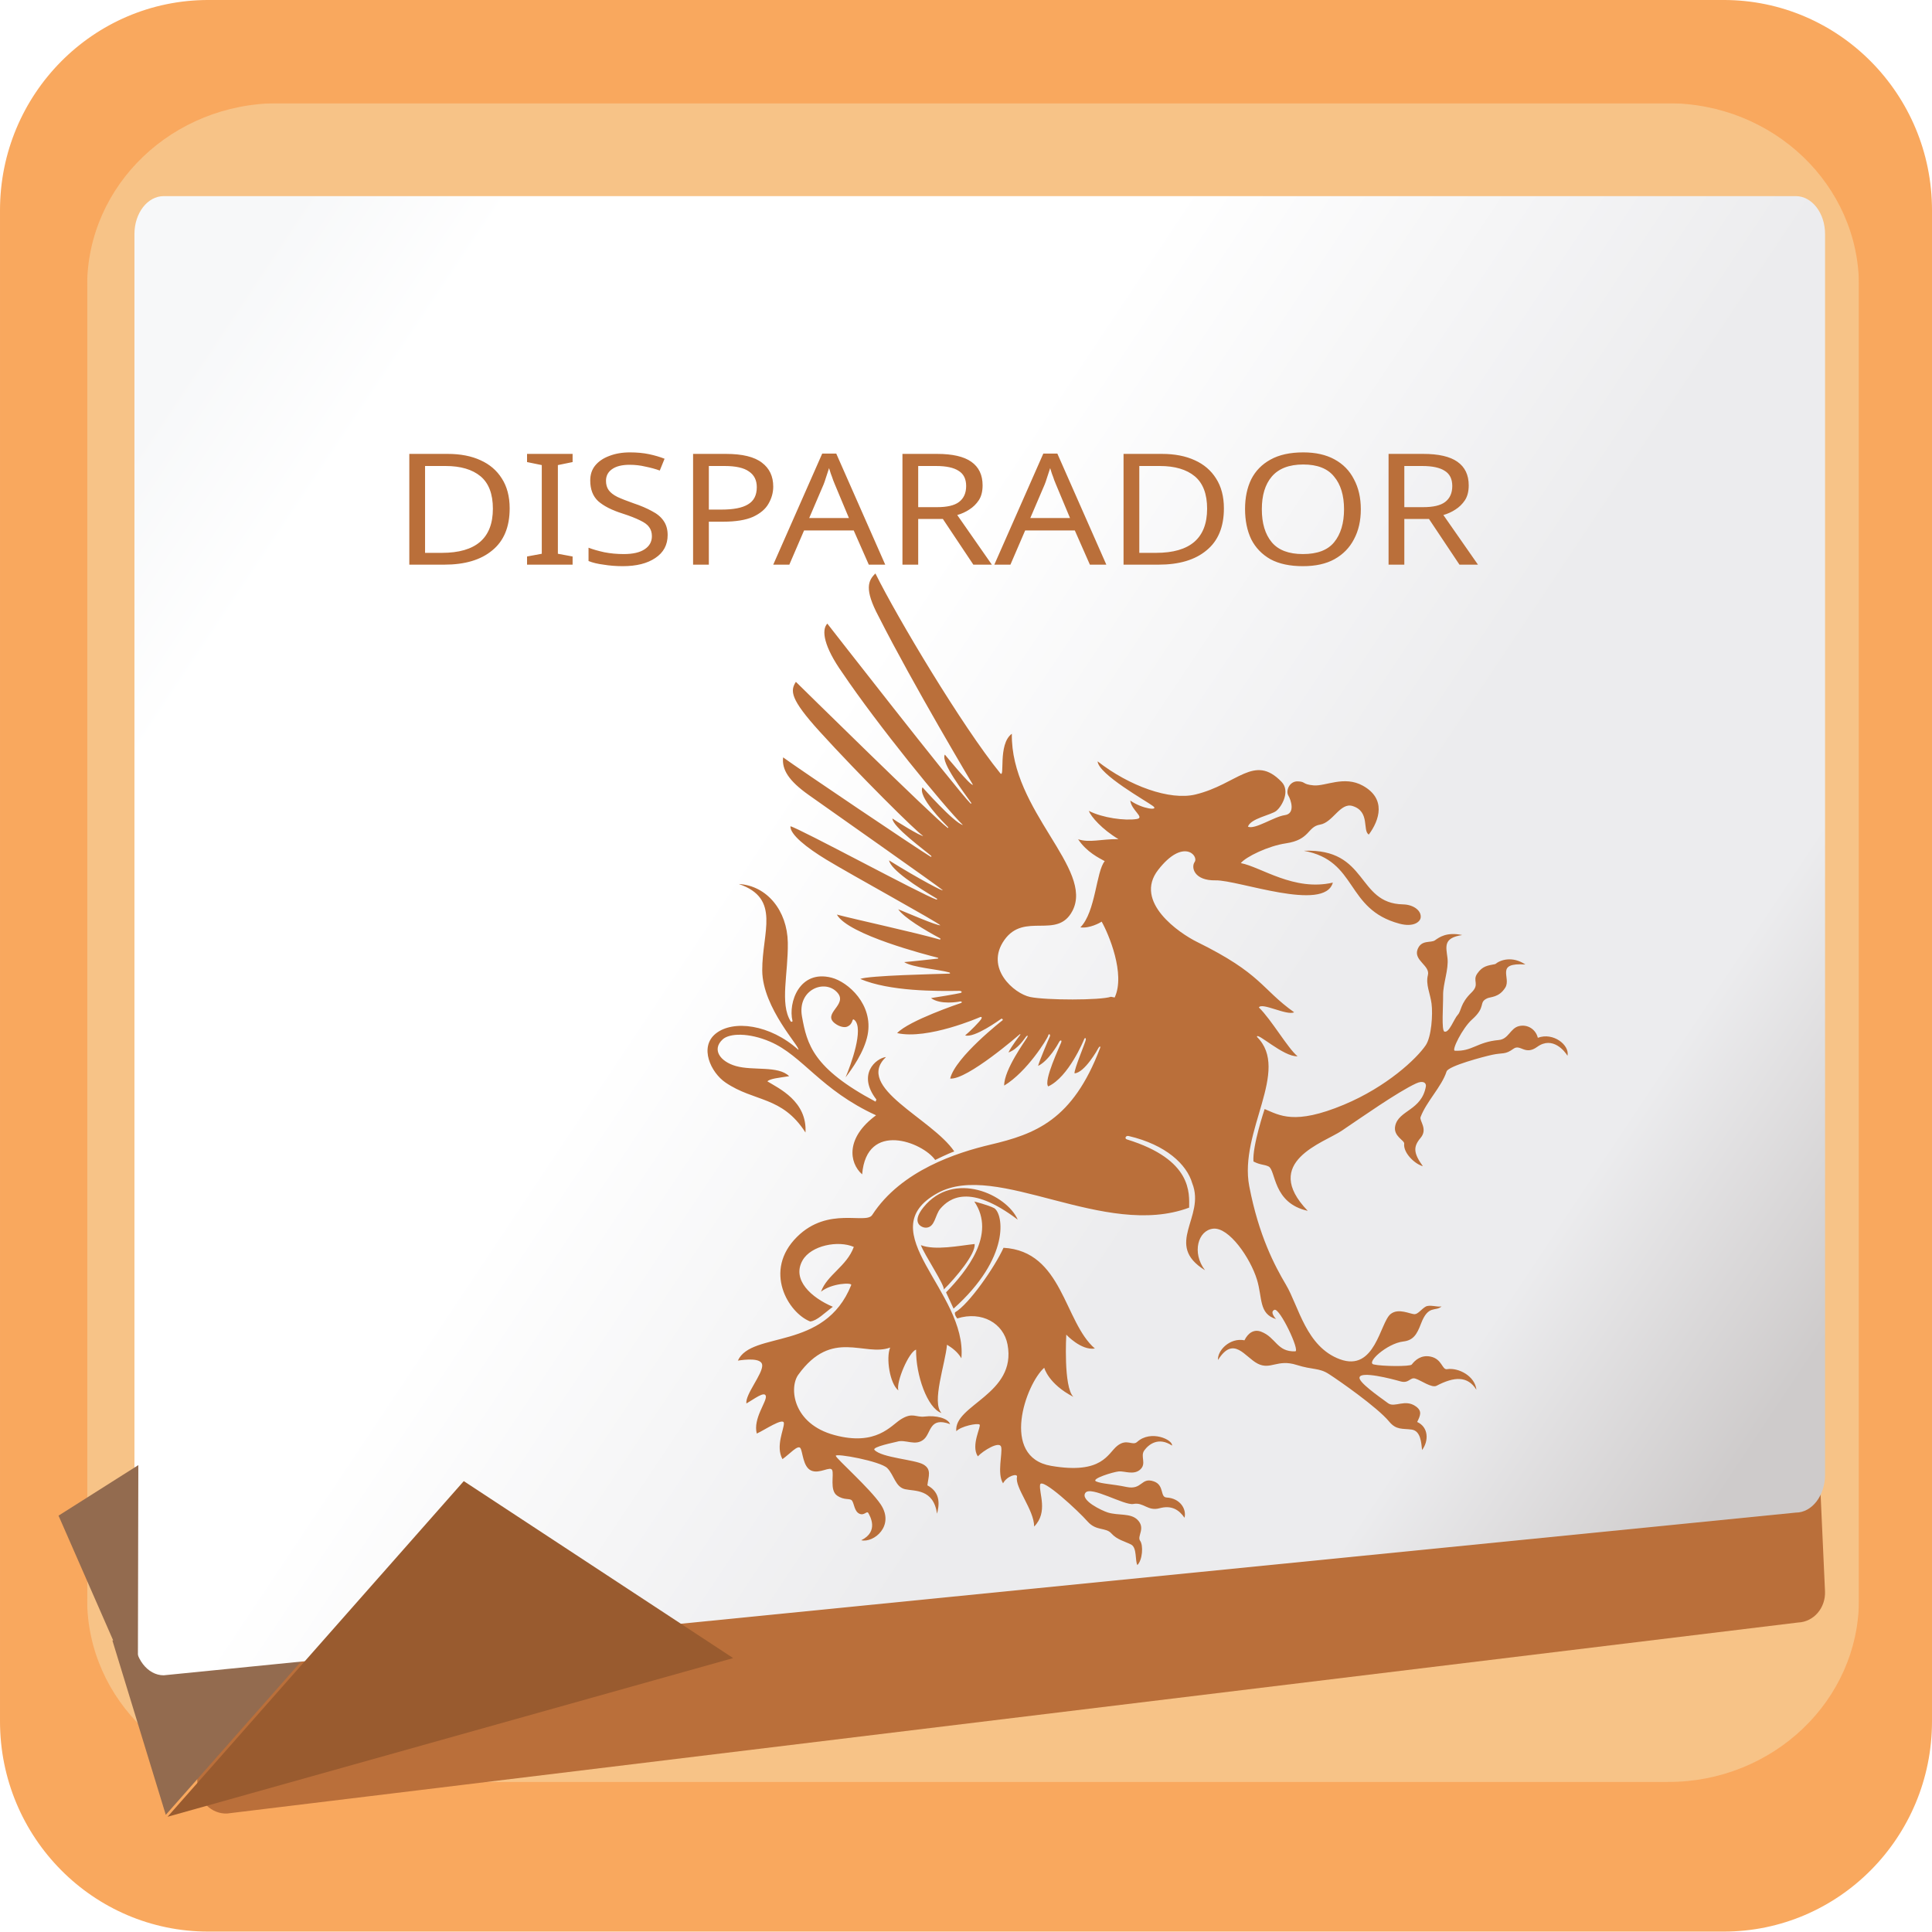
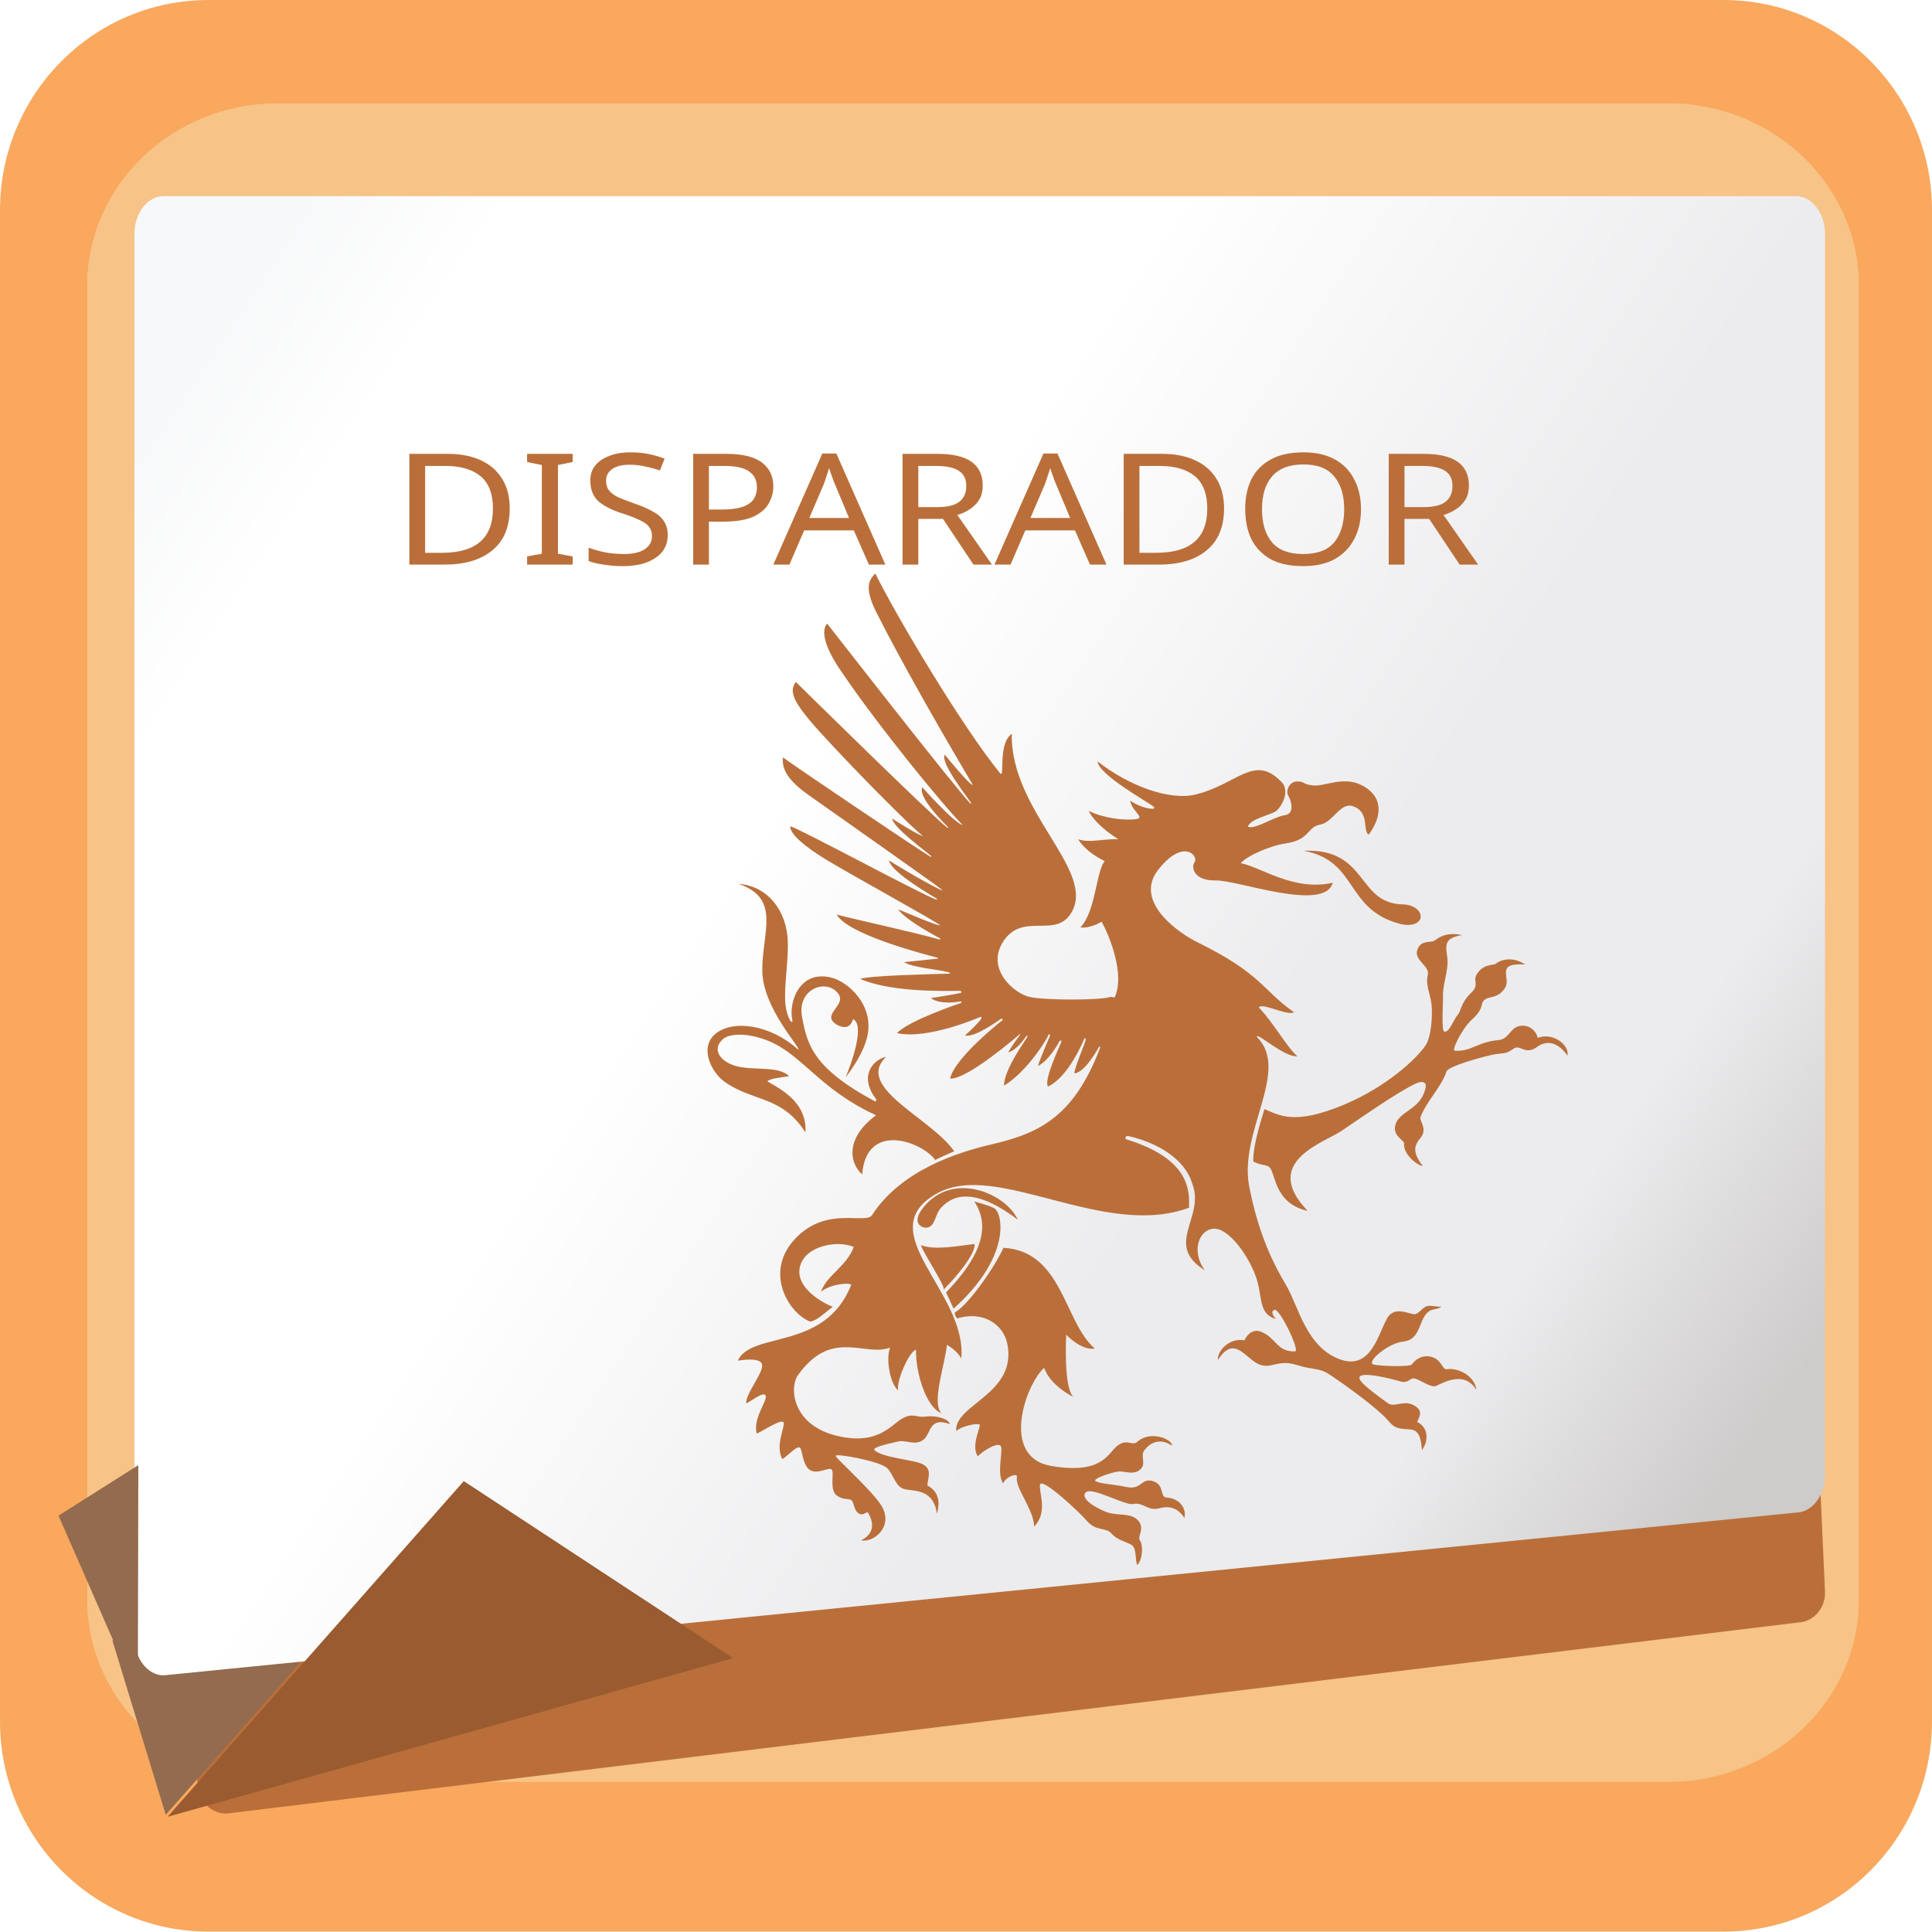
- <svg xmlns="http://www.w3.org/2000/svg" id="svg2" version="1.1" xml:space="preserve" width="117.204" height="117.204" viewBox="0 0 117.204 117.204">
-   <defs id="defs6">
-     <clipPath clipPathUnits="userSpaceOnUse" id="clipPath16">
-       <path d="m 0,93.763 93.763,0 L 93.763,0 0,0 0,93.763 Z" id="path18" />
+ <svg xmlns="http://www.w3.org/2000/svg" width="117.204" height="117.204" viewBox="0 0 117.204 117.204">
+   <defs>
+     <clipPath id="a">
+       <path d="M0 93.763h93.763V0H0v93.763z" />
    </clipPath>
-     <clipPath clipPathUnits="userSpaceOnUse" id="clipPath28">
-       <path d="m 75.712,17.659 5.332,0 0,-3.563 -5.332,0 0,3.563 z" id="path30" />
+     <clipPath id="b">
+       <path d="M75.712 17.659l5.332-.002v-3.562h-5.332v3.563z" />
    </clipPath>
-     <clipPath clipPathUnits="userSpaceOnUse" id="clipPath44">
-       <path d="m 4.228,88.754 85.991,0 0,-81.474 -85.991,0 0,81.474 z" id="path46" />
+     <clipPath id="c">
+       <path d="M4.228 88.754h85.99V7.28H4.23v81.474z" />
    </clipPath>
-     <linearGradient x1="0" y1="0" x2="1" y2="0" gradientUnits="userSpaceOnUse" gradientTransform="matrix(81.47406,-54.8247,-54.8247,-81.47406,3.762378,77.81539)" spreadMethod="pad" id="linearGradient76">
-       <stop style="stop-opacity:1;stop-color:#f7f8f9" offset="0" id="stop78" />
-       <stop style="stop-opacity:1;stop-color:#f7f8f9" offset="0.051" id="stop80" />
-       <stop style="stop-opacity:1;stop-color:#ffffff" offset="0.141" id="stop82" />
-       <stop style="stop-opacity:1;stop-color:#ffffff" offset="0.327" id="stop84" />
-       <stop style="stop-opacity:1;stop-color:#ffffff" offset="0.415" id="stop86" />
-       <stop style="stop-opacity:1;stop-color:#ececee" offset="0.684" id="stop88" />
-       <stop style="stop-opacity:1;stop-color:#ececee" offset="0.856" id="stop90" />
-       <stop style="stop-opacity:1;stop-color:#cecbcb" offset="1" id="stop92" />
+     <linearGradient x2="1" gradientUnits="userSpaceOnUse" gradientTransform="matrix(81.474 -54.825 -54.825 -81.474 3.762 77.815)" id="d">
+       <stop offset="0" stop-color="#f7f8f9" />
+       <stop offset=".051" stop-color="#f7f8f9" />
+       <stop offset=".141" stop-color="#fff" />
+       <stop offset=".327" stop-color="#fff" />
+       <stop offset=".415" stop-color="#fff" />
+       <stop offset=".684" stop-color="#ececee" />
+       <stop offset=".856" stop-color="#ececee" />
+       <stop offset="1" stop-color="#cecbcb" />
    </linearGradient>
-     <clipPath clipPathUnits="userSpaceOnUse" id="clipPath100">
-       <path d="m 0,93.763 93.763,0 L 93.763,0 0,0 0,93.763 Z" id="path102" />
+     <clipPath id="e">
+       <path d="M0 93.763h93.763V0H0v93.763z" />
    </clipPath>
  </defs>
-   <g id="g10" transform="matrix(1.25,0,0,-1.25,0,117.2039)">
-     <g id="g12">
-       <g id="g14" clip-path="url(#clipPath16)">
-         <g id="g20" transform="translate(93.7631,10.2235)">
-           <path d="m 0,0 c 0,-5.636 -4.527,-10.204 -10.11,-10.204 l -73.543,0 c -5.583,0 -10.11,4.568 -10.11,10.204 l 0,73.335 c 0,5.636 4.527,10.205 10.11,10.205 l 73.543,0 C -4.527,83.54 0,78.971 0,73.335 L 0,0 Z" style="fill:#f9a85e;fill-opacity:1;fill-rule:evenodd;stroke:none" id="path22" />
+   <g>
+     <g>
+       <g clip-path="url(#a)" transform="matrix(1.25 0 0 -1.25 0 117.204)">
+         <g>
+           <path d="M93.763 10.223C93.763 4.587 89.236.02 83.653.02H10.11C4.527.02 0 4.586 0 10.223v73.334c0 5.636 4.527 10.205 10.11 10.205h73.543c5.583 0 10.11-4.569 10.11-10.205V10.224z" fill="#f9a85e" fill-rule="evenodd" />
        </g>
-         <g id="g24">
-           <g id="g26" />
-           <g id="g32">
-             <g clip-path="url(#clipPath28)" id="g34" style="opacity:0.7">
-               <g transform="translate(80.8416,16.5191)" id="g36">
-                 <path d="M 0,0 C -0.688,-1.256 -2.786,-2.457 -4.145,-2.422 -6.027,-2.375 -4.844,-0.65 -3.634,0.181 -2.601,0.891 1.102,2.011 0,0" style="fill:#f7ce99;fill-opacity:1;fill-rule:nonzero;stroke:none" id="path38" />
+         <g>
+           <g>
+             <g clip-path="url(#b)" opacity=".7">
+               <g>
+                 <path d="M80.842 16.52c-.688-1.257-2.786-2.458-4.145-2.423-1.882.047-.7 1.772.51 2.603 1.034.71 4.737 1.83 3.635-.18" fill="#f7ce99" />
              </g>
            </g>
          </g>
        </g>
-         <g id="g40">
-           <g id="g42" />
-           <g id="g48">
-             <g clip-path="url(#clipPath44)" id="g50" style="opacity:0.7">
-               <g transform="translate(90.2193,16.1486)" id="g52">
-                 <path d="m 0,0 c 0,-4.898 -4.151,-8.869 -9.272,-8.869 l -67.447,0 c -5.121,0 -9.272,3.971 -9.272,8.869 l 0,63.737 c 0,4.898 4.151,8.868 9.272,8.868 l 67.447,0 C -4.151,72.605 0,68.635 0,63.737 L 0,0 Z" style="fill:#f7ce99;fill-opacity:1;fill-rule:evenodd;stroke:none" id="path54" />
+         <g>
+           <g>
+             <g clip-path="url(#c)" opacity=".7">
+               <g>
+                 <path d="M90.22 16.15c0-4.9-4.152-8.87-9.273-8.87H13.5c-5.12 0-9.272 3.97-9.272 8.87v63.736c0 4.898 4.15 8.868 9.272 8.868h67.447c5.12 0 9.272-3.97 9.272-8.868V16.15z" fill="#f7ce99" fill-rule="evenodd" />
              </g>
            </g>
          </g>
        </g>
-         <g id="g56" transform="translate(88.5705,16.539)">
-           <path d="m 0,0 c 0.037,-0.81 -0.547,-1.489 -1.306,-1.519 l -76.244,-9.27 c -0.757,-0.03 -1.401,0.602 -1.438,1.412 l -2.466,54.273 c -0.037,0.808 0.547,1.487 1.304,1.516 l 76.53,2.98 c 0.759,0.029 1.402,-0.602 1.439,-1.41 L 0,0 Z" style="fill:#ba6f3a;fill-opacity:1;fill-rule:nonzero;stroke:none" id="path58" />
+         <g>
+           <path d="M88.57 16.54c.038-.81-.546-1.49-1.305-1.52L11.02 5.75c-.757-.03-1.4.602-1.438 1.412L7.116 61.435c-.037.808.547 1.487 1.304 1.516l76.53 2.98c.76.03 1.403-.6 1.44-1.41l2.18-47.98z" fill="#ba6f3a" />
        </g>
-         <g id="g60" transform="translate(16.2288,15.4707)">
-           <path d="m 0,0 -10.774,-1.323 2.591,-8.462 7.188,8.145" style="fill:#936b4f;fill-opacity:1;fill-rule:nonzero;stroke:none" id="path62" />
+         <g>
+           <path d="M16.23 15.47L5.454 14.15l2.59-8.462 7.19 8.145" fill="#936b4f" />
        </g>
      </g>
    </g>
-     <g id="g64">
-       <g id="g66">
-         <g id="g72">
-           <g id="g74">
-             <path d="m 7.944,84.245 c -0.784,0 -1.419,-0.822 -1.419,-1.836 l 0,0 0,-68.112 c 0,-1.016 0.635,-1.839 1.419,-1.839 l 0,0 79.208,7.896 c 0.785,0 1.421,0.822 1.421,1.838 l 0,0 0,60.217 c 0,1.014 -0.636,1.836 -1.421,1.836 l 0,0 -79.208,0 z" style="fill:url(#linearGradient76);stroke:none" id="path94" />
+     <g>
+       <g>
+         <g>
+           <g>
+             <path d="M7.944 84.245c-.784 0-1.42-.822-1.42-1.836V14.296c0-1.016.636-1.84 1.42-1.84l79.208 7.897c.785 0 1.42.822 1.42 1.838V82.41c0 1.013-.635 1.835-1.42 1.835H7.944z" fill="url(#d)" transform="matrix(1.25 0 0 -1.25 0 117.204)" />
          </g>
        </g>
      </g>
    </g>
-     <g id="g96">
-       <g id="g98" clip-path="url(#clipPath100)">
-         <g id="g104" transform="translate(22.5075,21.8821)">
-           <path d="M 0,0 13.074,-8.589 -14.376,-16.29 0,0 Z" style="fill:#995b2f;fill-opacity:1;fill-rule:nonzero;stroke:none" id="path106" />
+     <g>
+       <g clip-path="url(#e)" transform="matrix(1.25 0 0 -1.25 0 117.204)">
+         <g>
+           <path d="M22.508 21.882l13.074-8.59-27.45-7.7 14.375 16.29z" fill="#995b2f" />
        </g>
-         <g id="g108" transform="translate(6.6888,11.4204)">
-           <path d="M 0,0 -3.848,8.786 0.025,11.239 0,0 Z" style="fill:#936b4f;fill-opacity:1;fill-rule:nonzero;stroke:none" id="path110" />
+         <g>
+           <path d="M6.69 11.42l-3.85 8.786 3.874 2.453-.025-11.24z" fill="#936b4f" />
        </g>
-         <g id="g112" transform="translate(42.4936,40.298)">
-           <path d="M 0,0 C -3.041,1.617 -3.328,2.781 -3.572,4.133 -3.809,5.444 -2.448,5.979 -1.848,5.285 -1.339,4.698 -2.61,4.28 -1.97,3.796 c 0.224,-0.17 0.468,-0.208 0.588,-0.157 0.331,0.137 0.21,0.45 0.355,0.326 0.479,-0.412 -0.183,-2.209 -0.431,-2.789 0.297,0.39 0.909,1.23 1.072,2.066 0.285,1.467 -0.946,2.57 -1.755,2.776 -1.556,0.396 -2.108,-1.209 -1.892,-2.099 0.011,-0.045 -0.063,-0.06 -0.091,-0.016 -0.533,0.86 -0.111,2.312 -0.136,3.819 -0.026,1.547 -1.01,2.762 -2.379,2.841 2.06,-0.701 1.129,-2.34 1.138,-4.196 0.01,-1.83 1.888,-3.76 1.751,-3.849 -1.368,1.233 -3.165,1.466 -4.012,0.782 -0.809,-0.655 -0.234,-1.887 0.477,-2.371 1.405,-0.957 2.741,-0.645 3.883,-2.427 0.087,1.521 -1.305,2.146 -1.849,2.483 0.12,0.13 0.552,0.173 1.057,0.251 -0.536,0.525 -1.749,0.252 -2.588,0.493 -0.759,0.217 -1.18,0.799 -0.637,1.295 0.328,0.299 1.259,0.333 2.3,-0.113 1.582,-0.68 2.448,-2.34 5.142,-3.573 -1.479,-1.084 -1.317,-2.299 -0.675,-2.867 0.213,2.618 2.936,1.562 3.545,0.699 0,0 0.61,0.304 0.926,0.414 C 2.738,-0.815 -1.044,0.688 0.505,2.167 0.014,2.105 -0.906,1.324 0.039,0.104 m 6.86,-5.831 c -0.531,1.219 -3.103,2.418 -4.576,0.599 -0.634,-0.784 -0.056,-0.998 0.126,-0.989 0.447,0.021 0.428,0.618 0.698,0.928 0.429,0.492 1.408,1.237 3.752,-0.538 m -2.108,0.88 c 1.081,-1.6 -0.38,-3.382 -1.371,-4.409 l 0.365,-0.789 c 2.774,2.485 2.413,4.583 1.978,4.873 -0.305,0.161 -0.972,0.325 -0.972,0.325 m 0.014,-2.062 c -0.73,-0.079 -1.916,-0.324 -2.606,-0.055 0.145,-0.428 1.2,-2 1.106,-2.158 0.582,0.574 1.564,1.737 1.5,2.213 m -0.842,-3.612 c 1.193,0.374 2.246,-0.232 2.441,-1.266 0.457,-2.414 -2.615,-2.925 -2.487,-4.208 0.228,0.248 1.026,0.403 1.128,0.325 0.102,-0.078 -0.439,-1.002 -0.083,-1.545 0.263,0.283 1.06,0.764 1.133,0.456 0.073,-0.308 -0.211,-1.29 0.091,-1.765 0.194,0.369 0.72,0.503 0.677,0.312 -0.115,-0.513 0.832,-1.601 0.833,-2.409 0.694,0.703 0.221,1.639 0.288,2.03 0.068,0.39 1.879,-1.296 2.301,-1.78 0.423,-0.483 0.886,-0.276 1.158,-0.583 0.273,-0.307 0.657,-0.387 0.956,-0.539 0.298,-0.153 0.185,-0.789 0.307,-0.997 0.25,0.255 0.295,0.954 0.132,1.18 -0.163,0.226 0.285,0.6 -0.125,1.015 -0.338,0.34 -0.933,0.197 -1.443,0.356 -0.278,0.087 -1.343,0.587 -1.089,0.952 0.254,0.364 1.891,-0.623 2.329,-0.538 0.5,0.097 0.696,-0.365 1.272,-0.207 0.576,0.157 0.943,-0.07 1.211,-0.463 0.106,0.418 -0.207,0.947 -0.874,0.984 -0.323,0.018 -0.095,0.6 -0.616,0.782 -0.627,0.218 -0.553,-0.431 -1.325,-0.271 -0.699,0.146 -1.197,0.148 -1.474,0.269 -0.277,0.121 0.827,0.462 1.101,0.486 0.273,0.024 0.716,-0.186 1.028,0.082 0.339,0.291 -0.003,0.644 0.208,0.937 0.21,0.291 0.687,0.672 1.346,0.235 0.049,0.277 -1.022,0.784 -1.694,0.177 -0.23,-0.207 -0.493,0.182 -0.962,-0.188 -0.468,-0.37 -0.716,-1.401 -3.21,-0.974 -2.493,0.426 -1.227,3.975 -0.336,4.762 0,0 0.195,-0.781 1.416,-1.414 -0.492,0.48 -0.346,3.02 -0.346,3.02 0,0 0.72,-0.779 1.388,-0.673 -1.498,1.285 -1.561,4.728 -4.434,4.889 C 5.79,-8.02 4.528,-9.839 3.856,-10.225 3.81,-10.341 3.963,-10.521 3.963,-10.521 m 14.376,7.617 c 0.346,-0.18 0.511,-0.134 0.732,-0.241 0.362,-0.175 0.192,-1.781 1.902,-2.153 -2.287,2.377 0.783,3.301 1.649,3.886 0.908,0.612 2.715,1.884 3.608,2.296 0.361,0.166 0.505,0.016 0.476,-0.149 -0.209,-1.168 -1.319,-1.145 -1.487,-1.908 -0.111,-0.504 0.454,-0.701 0.435,-0.864 -0.055,-0.446 0.516,-0.994 0.906,-1.095 -0.467,0.646 -0.468,0.948 -0.108,1.376 0.36,0.429 -0.071,0.826 -0.003,1.008 0.286,0.759 1.025,1.475 1.262,2.212 0.088,0.272 1.827,0.727 2.217,0.811 0.518,0.111 0.62,-0.006 1.028,0.291 0.341,0.248 0.555,-0.342 1.154,0.093 0.753,0.545 1.347,-0.224 1.469,-0.432 C 33.694,2.738 32.895,3.383 32.14,3.099 32.041,3.507 31.647,3.768 31.223,3.666 30.799,3.563 30.724,3.034 30.245,2.991 29.176,2.894 28.963,2.431 28.111,2.472 c -0.171,0.008 0.375,1.105 0.834,1.513 0.713,0.633 0.295,0.821 0.736,1.029 0.17,0.08 0.578,0.035 0.88,0.522 0.301,0.487 -0.52,1.222 0.975,1.121 -0.629,0.419 -1.208,0.23 -1.461,0.02 C 29.69,6.602 29.456,6.582 29.202,6.218 28.948,5.854 29.342,5.706 28.917,5.293 28.365,4.757 28.438,4.412 28.255,4.215 28.071,4.019 27.835,3.317 27.605,3.401 27.457,3.454 27.549,4.63 27.543,5.174 27.537,5.719 27.821,6.424 27.755,6.972 27.688,7.521 27.536,7.947 28.47,8.086 27.709,8.247 27.35,7.973 27.149,7.831 26.949,7.689 26.488,7.874 26.304,7.392 26.099,6.854 26.921,6.607 26.805,6.144 26.689,5.68 26.916,5.266 26.982,4.756 27.049,4.246 26.98,3.154 26.701,2.74 26.261,2.086 24.806,0.72 22.728,-0.148 c -2.407,-1.006 -3.126,-0.509 -3.847,-0.211 0,0 -0.602,-1.793 -0.542,-2.545 M 11.421,5.09 C 10.912,4.915 8.273,4.919 7.499,5.08 6.725,5.242 5.281,6.482 6.252,7.849 7.223,9.216 8.814,7.855 9.55,9.252 c 1.076,2.039 -3,4.866 -2.937,8.603 C 5.915,17.347 6.301,15.631 6.044,15.947 4.209,18.209 1.061,23.475 -0.008,25.634 -0.359,25.296 -0.56,24.875 0.146,23.55 1.84,20.206 4.723,15.381 4.723,15.381 4.629,15.289 3.363,16.843 3.363,16.843 3.135,16.481 4.334,14.947 4.635,14.509 4.657,14.478 4.64,14.438 4.603,14.475 3.851,15.25 -2.342,23.2 -2.342,23.2 -2.642,22.889 -2.508,22.079 -1.61,20.813 0.078,18.305 3.338,14.304 4.236,13.427 3.811,13.524 2.277,15.256 2.277,15.256 2.043,14.794 3.291,13.558 3.514,13.33 3.539,13.304 3.523,13.269 3.496,13.289 2.81,13.799 -3.868,20.374 -3.868,20.374 -4.15,19.938 -4.144,19.539 -2.722,17.971 -0.86,15.92 2.018,13.055 2.307,12.899 2.22,12.849 0.906,13.669 0.817,13.742 0.81,13.347 2.431,12.165 2.697,11.93 2.731,11.9 2.693,11.875 2.675,11.885 2,12.29 -3.756,16.174 -4.488,16.709 c -0.066,-0.59 0.265,-1.133 1.244,-1.826 0.98,-0.693 6.291,-4.43 6.481,-4.602 C 3.427,10.11 2.059,10.831 0.652,11.71 0.751,11.246 1.969,10.447 2.981,9.849 2.999,9.838 2.985,9.797 2.946,9.81 2.221,10.06 -3.689,13.262 -4.133,13.365 -4.152,12.967 -3.358,12.334 -2.394,11.748 -1.195,11.019 2.969,8.735 3.144,8.559 2.965,8.538 1.474,9.189 1.098,9.337 1.378,8.93 2.378,8.329 3.127,7.93 3.164,7.91 3.151,7.857 3.11,7.869 1.942,8.207 -0.952,8.834 -1.878,9.079 -1.341,8.1 2.515,7.115 3.011,6.988 3.046,6.979 3.056,6.947 3.024,6.943 2.783,6.916 1.695,6.795 1.387,6.773 1.803,6.503 3.016,6.43 3.579,6.271 3.615,6.261 3.638,6.215 3.576,6.213 3.005,6.196 -0.375,6.122 -0.743,5.955 0.678,5.35 2.968,5.359 4.061,5.378 4.149,5.38 4.255,5.309 4.105,5.27 3.955,5.231 2.867,5.048 2.69,5.026 3.141,4.691 4.011,4.841 4.082,4.86 4.154,4.879 4.266,4.824 4.104,4.773 4.104,4.773 1.618,3.939 1.046,3.327 2.527,2.992 5.05,4.094 5.05,4.094 5.133,4.134 5.171,4.103 5.14,4.033 5.09,3.917 4.56,3.385 4.347,3.216 4.793,3.073 6.027,3.974 6.087,4.014 6.147,4.054 6.19,3.975 6.167,3.954 6.167,3.954 3.874,2.17 3.62,1.121 4.441,1.044 6.986,3.26 6.986,3.26 7.029,3.297 7.036,3.265 7.015,3.235 6.994,3.206 6.592,2.691 6.449,2.388 6.903,2.538 7.251,3.094 7.298,3.151 7.344,3.207 7.42,3.247 7.357,3.119 7.294,2.992 6.23,1.555 6.241,0.78 7.353,1.446 8.35,3.075 8.376,3.204 8.403,3.334 8.505,3.256 8.454,3.154 8.404,3.051 7.939,1.953 7.887,1.735 8.402,1.983 8.861,2.802 8.908,2.897 8.955,2.993 9.055,3.007 9.007,2.871 8.946,2.699 8.136,1.004 8.379,0.74 c 0.99,0.455 1.722,2.235 1.746,2.297 0.024,0.061 0.078,0.078 0.079,-0.022 0,-0.1 -0.581,-1.456 -0.548,-1.641 0.488,0.029 1.123,1.156 1.161,1.233 0.038,0.078 0.119,0.103 0.078,-0.006 C 9.568,-0.908 7.746,-1.573 5.562,-2.089 3.977,-2.464 1.241,-3.328 -0.164,-5.5 c -0.305,-0.472 -2.134,0.438 -3.646,-1.059 -1.663,-1.645 -0.428,-3.694 0.637,-4.11 0.336,0.036 0.689,0.412 1.099,0.714 -1.037,0.437 -2.007,1.308 -1.471,2.251 0.415,0.731 1.735,0.983 2.488,0.654 -0.343,-0.944 -1.301,-1.355 -1.591,-2.173 0.512,0.414 1.519,0.455 1.465,0.321 -1.291,-3.221 -4.83,-2.211 -5.501,-3.665 0.326,0.049 1.156,0.152 1.182,-0.218 0.03,-0.431 -0.833,-1.425 -0.768,-1.864 0.363,0.206 0.884,0.619 0.944,0.361 0.06,-0.258 -0.632,-1.095 -0.44,-1.82 0.358,0.159 1.298,0.798 1.316,0.508 0.018,-0.289 -0.417,-1.111 -0.07,-1.749 0.338,0.234 0.746,0.708 0.868,0.538 0.122,-0.169 0.118,-0.913 0.528,-1.093 0.41,-0.179 0.926,0.237 1.018,0.02 0.093,-0.218 -0.129,-0.972 0.231,-1.229 0.359,-0.256 0.631,-0.11 0.734,-0.254 0.103,-0.145 0.109,-0.512 0.351,-0.629 0.241,-0.117 0.365,0.161 0.438,0.03 0.072,-0.132 0.531,-0.89 -0.344,-1.32 0.604,-0.14 1.643,0.699 0.942,1.744 -0.519,0.773 -2.164,2.226 -2.178,2.353 -0.016,0.139 2.17,-0.26 2.5,-0.596 0.331,-0.335 0.39,-0.916 0.861,-1.023 0.471,-0.106 1.377,0.026 1.554,-1.19 0.089,0.359 0.222,1.009 -0.469,1.377 0.05,0.431 0.22,0.777 -0.198,1.015 -0.419,0.238 -2.015,0.322 -2.369,0.704 -0.139,0.149 1.008,0.372 1.089,0.398 0.412,0.135 0.896,-0.235 1.305,0.114 0.363,0.311 0.264,1.114 1.275,0.739 -0.106,0.295 -0.692,0.435 -1.229,0.369 -0.443,-0.055 -0.581,0.223 -1.155,-0.132 -0.489,-0.302 -1.191,-1.315 -3.226,-0.768 -2.035,0.547 -2.209,2.306 -1.757,2.93 1.638,2.269 3.204,0.855 4.459,1.318 -0.211,-0.505 -0.019,-1.749 0.397,-2.08 -0.121,0.4 0.514,1.881 0.861,1.978 -0.02,-1.218 0.545,-2.842 1.233,-3.076 -0.494,0.514 0.186,2.39 0.267,3.316 0.249,-0.154 0.515,-0.347 0.698,-0.659 0.294,3.232 -4.513,6.173 -1.151,8.02 2.879,1.582 8.086,-2.246 12.205,-0.708 0.003,0.69 0.172,2.324 -3.022,3.311 -0.129,0.04 -0.056,0.199 0.086,0.164 1.814,-0.422 2.826,-1.386 3.086,-2.294 0.661,-1.649 -1.402,-2.971 0.619,-4.219 -0.649,0.847 -0.339,1.937 0.394,2.016 0.769,0.084 1.805,-1.419 2.128,-2.472 0.273,-0.891 0.081,-1.66 0.927,-1.914 0,0 -0.334,0.345 -0.078,0.448 0.256,0.104 1.255,-2.007 1.008,-2.015 -0.893,-0.03 -0.929,0.675 -1.652,0.953 -0.346,0.134 -0.634,-0.054 -0.812,-0.416 -0.716,0.139 -1.323,-0.507 -1.283,-0.956 0.763,1.214 1.299,0.14 1.927,-0.179 0.628,-0.319 0.951,0.237 1.887,-0.061 0.792,-0.251 1.083,-0.131 1.565,-0.442 0.483,-0.31 2.357,-1.616 2.926,-2.307 0.349,-0.423 0.649,-0.328 1.092,-0.389 0.443,-0.061 0.467,-0.646 0.506,-0.992 0.335,0.448 0.314,1.115 -0.238,1.361 0.151,0.307 0.253,0.522 -0.052,0.748 -0.532,0.393 -1.036,-0.073 -1.359,0.162 -0.508,0.37 -1.443,1.029 -1.386,1.253 0.057,0.318 1.538,-0.064 1.975,-0.189 0.437,-0.125 0.467,0.216 0.737,0.131 0.27,-0.085 0.794,-0.468 1.024,-0.348 0.855,0.447 1.507,0.492 1.936,-0.193 -0.068,0.66 -0.863,1.086 -1.427,0.999 -0.243,-0.038 -0.235,0.492 -0.797,0.61 -0.459,0.096 -0.756,-0.176 -0.914,-0.385 -0.08,-0.106 -1.453,-0.086 -1.822,0 -0.454,0.053 0.616,1.025 1.409,1.118 0.485,0.056 0.659,0.333 0.86,0.862 0.355,0.935 0.696,0.572 0.999,0.84 -0.208,-0.042 -0.58,0.101 -0.775,-0.012 -0.196,-0.113 -0.368,-0.362 -0.53,-0.364 -0.214,-0.004 -0.786,0.317 -1.17,0.004 -0.513,-0.418 -0.746,-2.825 -2.46,-2.191 -1.639,0.606 -1.992,2.561 -2.614,3.613 -0.549,0.927 -1.322,2.386 -1.783,4.784 -0.511,2.658 2.017,5.621 0.375,7.246 -0.036,0.281 1.296,-0.987 1.967,-0.938 -0.471,0.384 -1.26,1.768 -1.875,2.368 0.144,0.262 1.361,-0.413 1.71,-0.234 -1.618,1.155 -1.553,1.857 -4.716,3.416 -0.837,0.412 -3.095,1.939 -1.88,3.497 1.215,1.559 1.98,0.682 1.767,0.377 -0.178,-0.256 -0.028,-0.909 1.021,-0.888 1.093,0.022 5.287,-1.559 5.688,-0.109 -1.884,-0.437 -3.487,0.761 -4.467,0.946 0.252,0.31 1.332,0.834 2.191,0.96 1.182,0.175 1.031,0.805 1.655,0.908 0.624,0.103 0.979,1.088 1.577,0.903 0.865,-0.268 0.469,-1.2 0.789,-1.385 0.52,0.702 0.855,1.738 -0.291,2.372 -0.906,0.501 -1.812,-0.037 -2.384,0.014 -0.573,0.051 -0.371,0.184 -0.776,0.195 -0.406,0.012 -0.588,-0.461 -0.456,-0.685 0.133,-0.224 0.351,-0.883 -0.17,-0.954 -0.52,-0.071 -1.443,-0.712 -1.789,-0.561 0.122,0.399 1.128,0.57 1.373,0.765 0.286,0.229 0.688,0.968 0.258,1.413 -1.328,1.376 -2.132,-0.118 -4.175,-0.614 -1.246,-0.302 -3.213,0.406 -4.752,1.608 0.044,-0.632 2.375,-1.933 2.688,-2.17 0.314,-0.236 -0.512,-0.149 -1.102,0.267 0.054,-0.48 0.733,-0.832 0.306,-0.897 -0.575,-0.088 -1.651,0.054 -2.321,0.397 0.111,-0.287 0.65,-0.9 1.44,-1.372 -0.866,0.006 -1.39,-0.188 -1.956,-0.007 0.419,-0.631 1.027,-0.913 1.291,-1.062 -0.419,-0.497 -0.436,-2.457 -1.182,-3.214 0.443,-0.061 0.956,0.223 1.033,0.278 0.334,-0.588 1.166,-2.544 0.631,-3.681 m 9.181,7.12 c 3.141,0.13 2.545,-2.555 4.812,-2.601 0.53,-0.011 0.913,-0.322 0.856,-0.656 -0.034,-0.194 -0.346,-0.463 -1.03,-0.28 -2.642,0.707 -2.005,3.058 -4.638,3.537" style="fill:#ba6f3a;fill-opacity:1;fill-rule:nonzero;stroke:none" id="path114" />
+         <g>
+           <path d="M42.494 40.298c-3.04 1.617-3.328 2.78-3.572 4.133-.237 1.312 1.124 1.847 1.724 1.153.51-.587-.762-1.005-.122-1.49.224-.17.468-.207.588-.156.33.137.21.45.355.326.48-.412-.183-2.21-.43-2.79.296.39.908 1.23 1.07 2.067.286 1.467-.945 2.57-1.754 2.776-1.556.396-2.108-1.21-1.892-2.1.012-.044-.062-.06-.09-.015-.533.86-.11 2.313-.136 3.82-.026 1.547-1.01 2.762-2.38 2.84 2.06-.7 1.13-2.34 1.14-4.195.01-1.83 1.887-3.76 1.75-3.85-1.368 1.234-3.165 1.467-4.012.783-.81-.655-.234-1.887.477-2.37 1.404-.958 2.74-.646 3.882-2.428.087 1.52-1.305 2.146-1.85 2.483.12.13.553.173 1.058.25-.536.526-1.75.253-2.588.494-.76.217-1.18.8-.637 1.295.328.3 1.26.333 2.3-.113 1.582-.68 2.448-2.34 5.142-3.574-1.48-1.084-1.317-2.3-.675-2.867.213 2.617 2.936 1.56 3.545.698 0 0 .61.304.926.414-1.08 1.6-4.863 3.104-3.314 4.583-.492-.062-1.412-.843-.467-2.063m6.86-5.83c-.53 1.218-3.103 2.417-4.576.598-.634-.784-.056-.998.126-.99.447.022.428.62.698.93.43.49 1.41 1.236 3.753-.54m-2.108.88c1.08-1.6-.38-3.38-1.37-4.408l.364-.79c2.773 2.486 2.412 4.584 1.977 4.874-.305.16-.972.325-.972.325m.014-2.06c-.73-.08-1.917-.325-2.607-.056.145-.428 1.2-2 1.106-2.158.58.574 1.563 1.737 1.5 2.213m-.843-3.613c1.193.374 2.246-.232 2.44-1.266.458-2.413-2.614-2.924-2.486-4.207.23.248 1.027.403 1.13.325.1-.078-.44-1.002-.084-1.545.263.283 1.06.764 1.133.456.072-.31-.212-1.29.09-1.766.194.37.72.503.677.312-.115-.513.832-1.6.833-2.41.694.704.22 1.64.288 2.03.068.39 1.88-1.295 2.3-1.78.424-.482.887-.275 1.16-.582.272-.307.656-.387.955-.54.298-.152.185-.788.307-.996.25.255.295.954.132 1.18-.163.226.285.6-.125 1.015-.338.34-.933.197-1.443.356-.278.086-1.343.586-1.09.95.255.365 1.892-.622 2.33-.537.5.097.696-.365 1.272-.207.576.157.943-.07 1.21-.463.107.418-.206.947-.873.984-.323.018-.095.6-.616.782-.627.217-.553-.432-1.325-.272-.7.146-1.197.148-1.474.27-.277.12.827.46 1.1.485.274.024.717-.186 1.03.082.338.29-.004.644.207.937.21.29.687.672 1.346.235.05.277-1.02.784-1.693.177-.23-.207-.493.182-.962-.188-.468-.37-.716-1.4-3.21-.974-2.493.426-1.227 3.975-.336 4.762 0 0 .194-.78 1.415-1.414-.492.48-.346 3.02-.346 3.02s.72-.78 1.387-.673c-1.498 1.285-1.56 4.728-4.434 4.89-.42-.93-1.68-2.748-2.353-3.134-.046-.116.107-.296.107-.296m14.376 7.617c.346-.18.51-.134.732-.24.362-.176.192-1.782 1.902-2.154-2.287 2.377.783 3.3 1.65 3.886.907.612 2.714 1.884 3.607 2.296.36.166.505.016.476-.15-.21-1.167-1.32-1.144-1.487-1.907-.11-.504.454-.7.435-.864-.055-.445.516-.993.906-1.094-.467.646-.468.948-.108 1.376.36.43-.07.826-.003 1.008.286.76 1.025 1.475 1.262 2.212.088.272 1.827.727 2.217.81.518.112.62-.005 1.028.292.34.248.555-.342 1.154.093.753.545 1.347-.224 1.47-.432.114.51-.685 1.156-1.44.872-.1.408-.493.67-.917.567-.424-.103-.5-.632-.978-.675-1.07-.098-1.283-.56-2.135-.52-.17.008.375 1.105.834 1.513.712.633.294.82.735 1.03.17.08.578.034.88.52.3.488-.52 1.223.975 1.122-.63.42-1.208.23-1.46.02-.386-.075-.62-.095-.874-.46-.254-.363.14-.51-.285-.924-.55-.535-.478-.88-.66-1.077-.185-.196-.42-.898-.65-.814-.15.052-.057 1.228-.063 1.772-.006.545.278 1.25.212 1.798-.068.55-.22.975.714 1.114-.76.16-1.12-.113-1.32-.255-.2-.143-.662.042-.846-.44-.205-.538.617-.785.5-1.248-.115-.464.112-.878.178-1.388.067-.51-.002-1.602-.28-2.016-.44-.654-1.896-2.02-3.974-2.888-2.407-1.006-3.126-.51-3.847-.21 0 0-.602-1.794-.542-2.546m-6.918 7.994c-.51-.175-3.148-.17-3.922-.01-.774.162-2.218 1.402-1.247 2.77.97 1.366 2.562.005 3.298 1.402 1.076 2.04-3 4.866-2.937 8.603-.698-.508-.312-2.224-.57-1.908-1.834 2.262-4.982 7.528-6.05 9.687-.352-.338-.553-.76.153-2.084 1.694-3.344 4.577-8.17 4.577-8.17-.094-.09-1.36 1.463-1.36 1.463-.228-.36.97-1.895 1.272-2.333.02-.03.004-.07-.033-.034-.752.775-6.945 8.725-6.945 8.725-.3-.31-.166-1.12.732-2.387 1.688-2.507 4.948-6.508 5.846-7.385-.425.097-1.96 1.83-1.96 1.83-.233-.463 1.015-1.7 1.238-1.927.025-.026.01-.06-.018-.04-.686.51-7.364 7.084-7.364 7.084-.282-.436-.276-.835 1.146-2.403 1.862-2.052 4.74-4.917 5.03-5.073-.088-.05-1.402.77-1.49.843-.008-.395 1.613-1.577 1.88-1.812.033-.03-.005-.055-.023-.045-.676.405-6.432 4.29-7.164 4.824-.066-.59.265-1.133 1.244-1.826.98-.692 6.29-4.43 6.48-4.6.19-.172-1.177.55-2.584 1.428.1-.464 1.317-1.263 2.33-1.86.017-.012.003-.053-.036-.04-.725.25-6.635 3.452-7.08 3.555-.018-.398.776-1.03 1.74-1.617 1.2-.73 5.363-3.013 5.538-3.19-.18-.02-1.67.63-2.046.78.28-.408 1.28-1.01 2.03-1.408.036-.02.023-.073-.018-.06-1.168.337-4.062.964-4.988 1.21.537-.98 4.393-1.965 4.89-2.092.034-.01.044-.04.012-.045-.24-.026-1.33-.147-1.637-.17.417-.27 1.63-.342 2.193-.5.036-.01.06-.057-.003-.06-.57-.016-3.95-.09-4.32-.257 1.422-.605 3.712-.596 4.805-.577.088.002.194-.07.044-.108-.15-.04-1.24-.222-1.416-.244.45-.335 1.32-.185 1.392-.166.072.02.184-.036.022-.087 0 0-2.486-.833-3.058-1.445 1.48-.335 4.004.767 4.004.767.083.04.12.01.09-.06-.05-.117-.58-.65-.793-.818.447-.143 1.68.758 1.74.798.06.04.104-.04.08-.06 0 0-2.292-1.784-2.546-2.833.82-.078 3.366 2.138 3.366 2.138.043.037.05.005.03-.025-.022-.03-.424-.544-.567-.847.454.15.802.706.85.763.045.055.12.095.058-.033-.062-.127-1.126-1.564-1.115-2.34 1.112.667 2.11 2.296 2.135 2.425.027.13.13.052.078-.05-.05-.103-.515-1.2-.567-1.42.516.25.975 1.068 1.022 1.163.047.096.147.11.1-.026-.062-.173-.872-1.868-.63-2.132.99.455 1.723 2.235 1.747 2.297.023.06.077.078.078-.022 0-.1-.58-1.456-.548-1.64.488.028 1.123 1.155 1.16 1.232.04.078.12.103.08-.006-1.328-3.51-3.15-4.175-5.334-4.69-1.585-.376-4.32-1.24-5.726-3.412-.305-.472-2.134.438-3.646-1.06-1.663-1.644-.428-3.693.637-4.11.337.037.69.413 1.1.715-1.037.437-2.007 1.308-1.47 2.25.414.732 1.734.984 2.487.655-.343-.944-1.3-1.355-1.59-2.173.51.414 1.518.455 1.464.32-1.29-3.22-4.83-2.21-5.5-3.664.326.05 1.156.153 1.182-.217.03-.43-.833-1.425-.768-1.864.363.205.884.618.944.36.06-.258-.632-1.095-.44-1.82.358.16 1.298.798 1.316.508.018-.29-.417-1.11-.07-1.75.338.235.746.71.868.54.122-.17.118-.914.528-1.094.41-.18.926.237 1.018.02.093-.218-.13-.972.23-1.23.36-.255.632-.11.735-.253.103-.144.11-.51.35-.628.242-.117.366.16.44.03.07-.132.53-.89-.345-1.32.604-.14 1.643.7.942 1.744-.52.773-2.164 2.226-2.178 2.353-.016.138 2.17-.26 2.5-.597.33-.335.39-.916.86-1.023.472-.106 1.378.026 1.555-1.19.09.36.222 1.01-.47 1.377.05.43.22.777-.197 1.015-.42.238-2.015.322-2.37.704-.138.15 1.01.372 1.09.398.412.135.896-.235 1.305.114.363.31.264 1.114 1.275.74-.106.294-.692.434-1.23.368-.442-.055-.58.223-1.154-.132-.49-.302-1.19-1.315-3.226-.768-2.035.547-2.21 2.306-1.757 2.93 1.638 2.27 3.204.855 4.46 1.318-.212-.505-.02-1.75.396-2.08-.122.4.513 1.88.86 1.978-.02-1.218.545-2.842 1.233-3.076-.494.514.186 2.39.267 3.316.25-.154.515-.347.698-.66.294 3.233-4.513 6.174-1.15 8.02 2.878 1.583 8.085-2.245 12.204-.707.003.69.172 2.324-3.022 3.31-.13.04-.056.2.086.165 1.814-.422 2.826-1.386 3.086-2.294.66-1.65-1.402-2.97.62-4.22-.65.848-.34 1.938.393 2.017.77.084 1.805-1.42 2.128-2.472.273-.89.08-1.66.927-1.913 0 0-.334.345-.078.448.256.104 1.255-2.007 1.008-2.015-.893-.03-.93.675-1.652.953-.346.134-.634-.054-.812-.416-.716.14-1.323-.507-1.283-.956.763 1.215 1.3.14 1.927-.178.628-.32.95.237 1.887-.06.792-.252 1.083-.132 1.565-.443.483-.31 2.357-1.617 2.926-2.308.35-.423.65-.328 1.092-.39.443-.06.467-.645.506-.99.335.447.314 1.114-.238 1.36.15.307.253.522-.052.748-.532.393-1.036-.073-1.36.162-.507.37-1.442 1.03-1.385 1.253.058.318 1.54-.064 1.976-.19.437-.124.467.217.737.132.27-.085.794-.468 1.024-.348.855.446 1.507.49 1.936-.194-.068.66-.863 1.086-1.427 1-.243-.04-.235.49-.797.61-.46.095-.757-.177-.915-.386-.08-.106-1.453-.086-1.822 0-.454.053.616 1.025 1.41 1.118.484.056.658.333.86.862.354.935.695.572.998.84-.207-.042-.58.1-.774-.012-.196-.113-.368-.362-.53-.364-.214-.004-.786.317-1.17.004-.513-.418-.746-2.825-2.46-2.19-1.64.605-1.992 2.56-2.614 3.612-.55.927-1.322 2.386-1.783 4.784-.512 2.658 2.016 5.62.374 7.246-.036.28 1.296-.987 1.967-.938-.47.384-1.26 1.768-1.874 2.368.144.262 1.36-.413 1.71-.234-1.618 1.155-1.553 1.857-4.716 3.416-.837.412-3.095 1.94-1.88 3.497 1.215 1.558 1.98.68 1.767.376-.178-.256-.028-.91 1.02-.888 1.094.022 5.288-1.56 5.69-.11-1.885-.436-3.488.762-4.468.947.25.31 1.33.834 2.19.96 1.182.175 1.03.805 1.655.908.624.103.98 1.088 1.577.903.865-.268.47-1.2.79-1.385.52.703.854 1.74-.292 2.373-.906.5-1.812-.037-2.384.014-.573.05-.37.184-.776.195-.406.012-.588-.46-.456-.685.133-.224.35-.883-.17-.954-.52-.07-1.443-.712-1.79-.56.123.398 1.13.57 1.374.764.286.23.688.968.258 1.413-1.328 1.376-2.132-.118-4.175-.614-1.245-.302-3.212.406-4.75 1.608.043-.632 2.374-1.933 2.687-2.17.314-.236-.512-.15-1.102.267.054-.48.733-.83.306-.896-.574-.088-1.65.054-2.32.397.11-.286.65-.9 1.44-1.37-.866.005-1.39-.19-1.956-.008.42-.63 1.027-.913 1.29-1.062-.418-.497-.435-2.457-1.18-3.214.442-.06.955.223 1.032.278.334-.588 1.166-2.544.63-3.68m9.182 7.12c3.14.13 2.545-2.556 4.812-2.602.53-.01.913-.322.856-.656-.034-.194-.346-.463-1.03-.28-2.642.707-2.005 3.058-4.638 3.537" fill="#ba6f3a" />
        </g>
      </g>
    </g>
-     <text transform="scale(1.063869,-0.9399651)" style="font-variant:normal;font-weight:normal;font-stretch:normal;font-size:9px;font-family:'Myriad Pro';-inkscape-font-specification:AndadaSC-Bold;writing-mode:lr-tb;fill:#ba6f3a;fill-opacity:1;fill-rule:nonzero;stroke:none" id="text116" x="17.892" y="-70.598">
-       <tspan id="tspan118" x="17.892" y="-70.598" style="font-size:8px">DISPARADOR</tspan>
+     <text transform="matrix(1.33 0 0 1.175 0 117.204)" style="-inkscape-font-specification:AndadaSC-Bold" x="17.892" y="-70.598" font-size="9" font-family="Myriad Pro" fill="#ba6f3a">
+       <tspan x="17.892" y="-70.598" font-size="8">DISPARADOR</tspan>
    </text>
  </g>
</svg>
